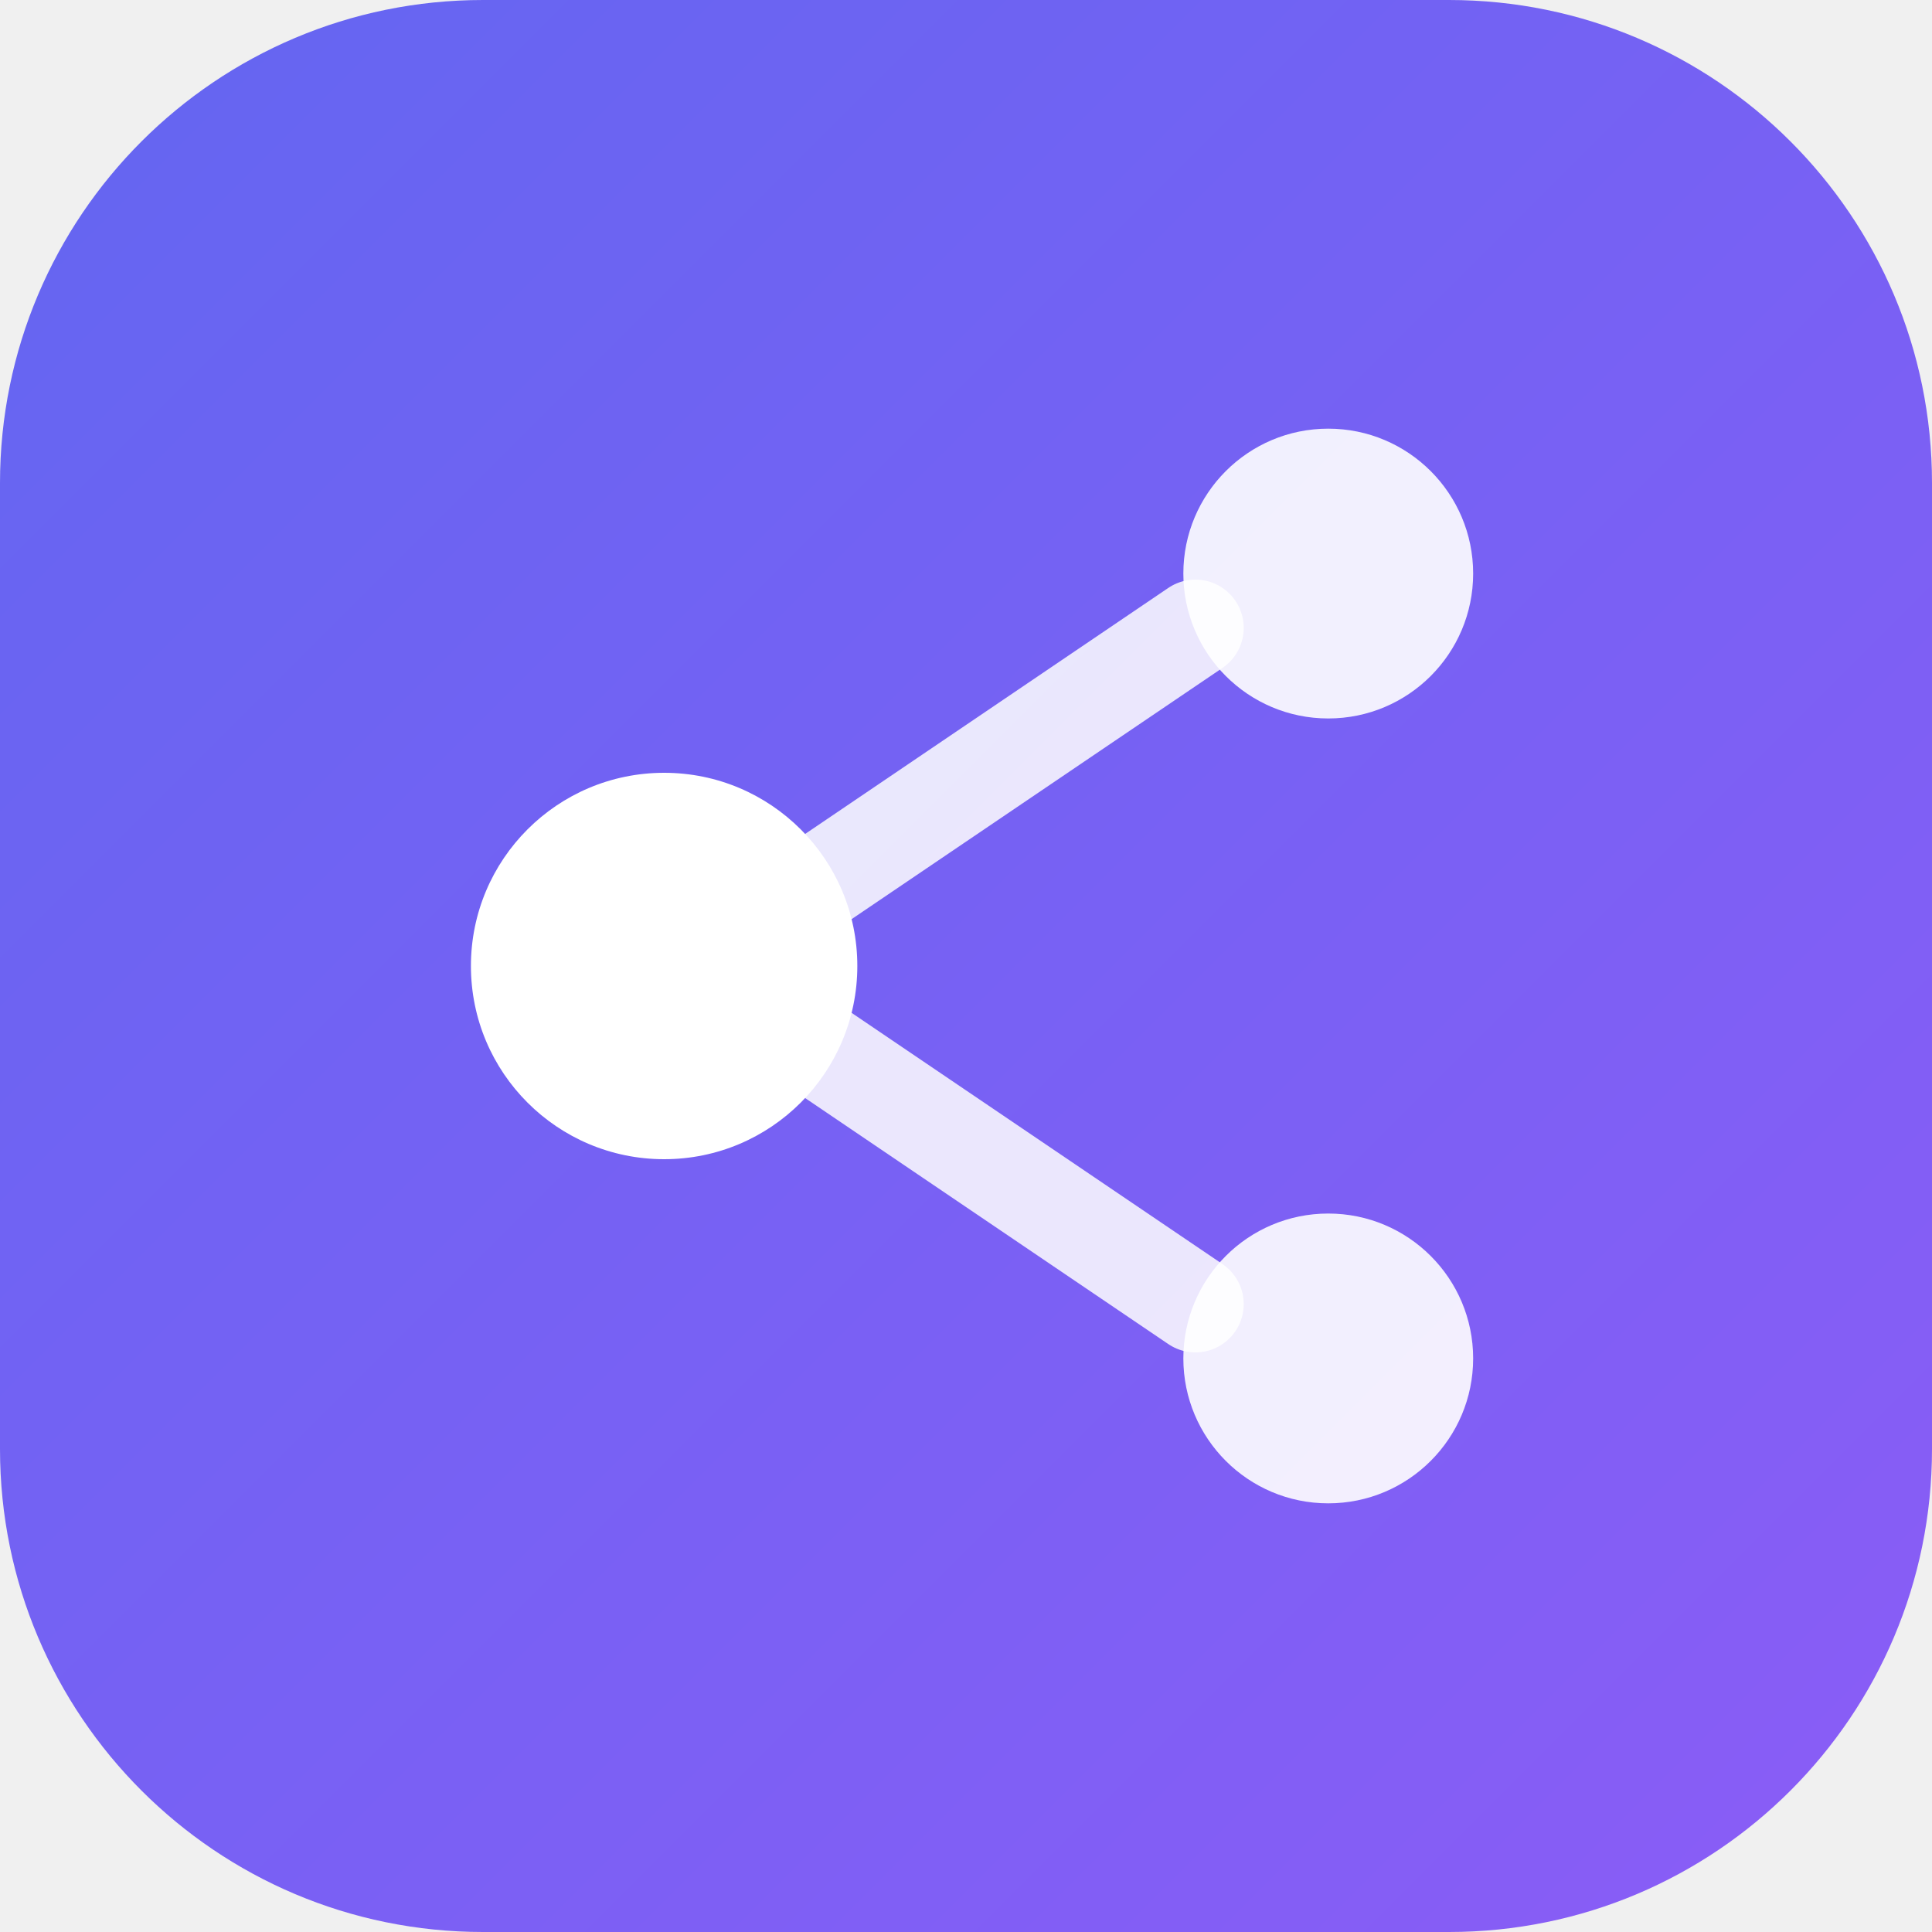
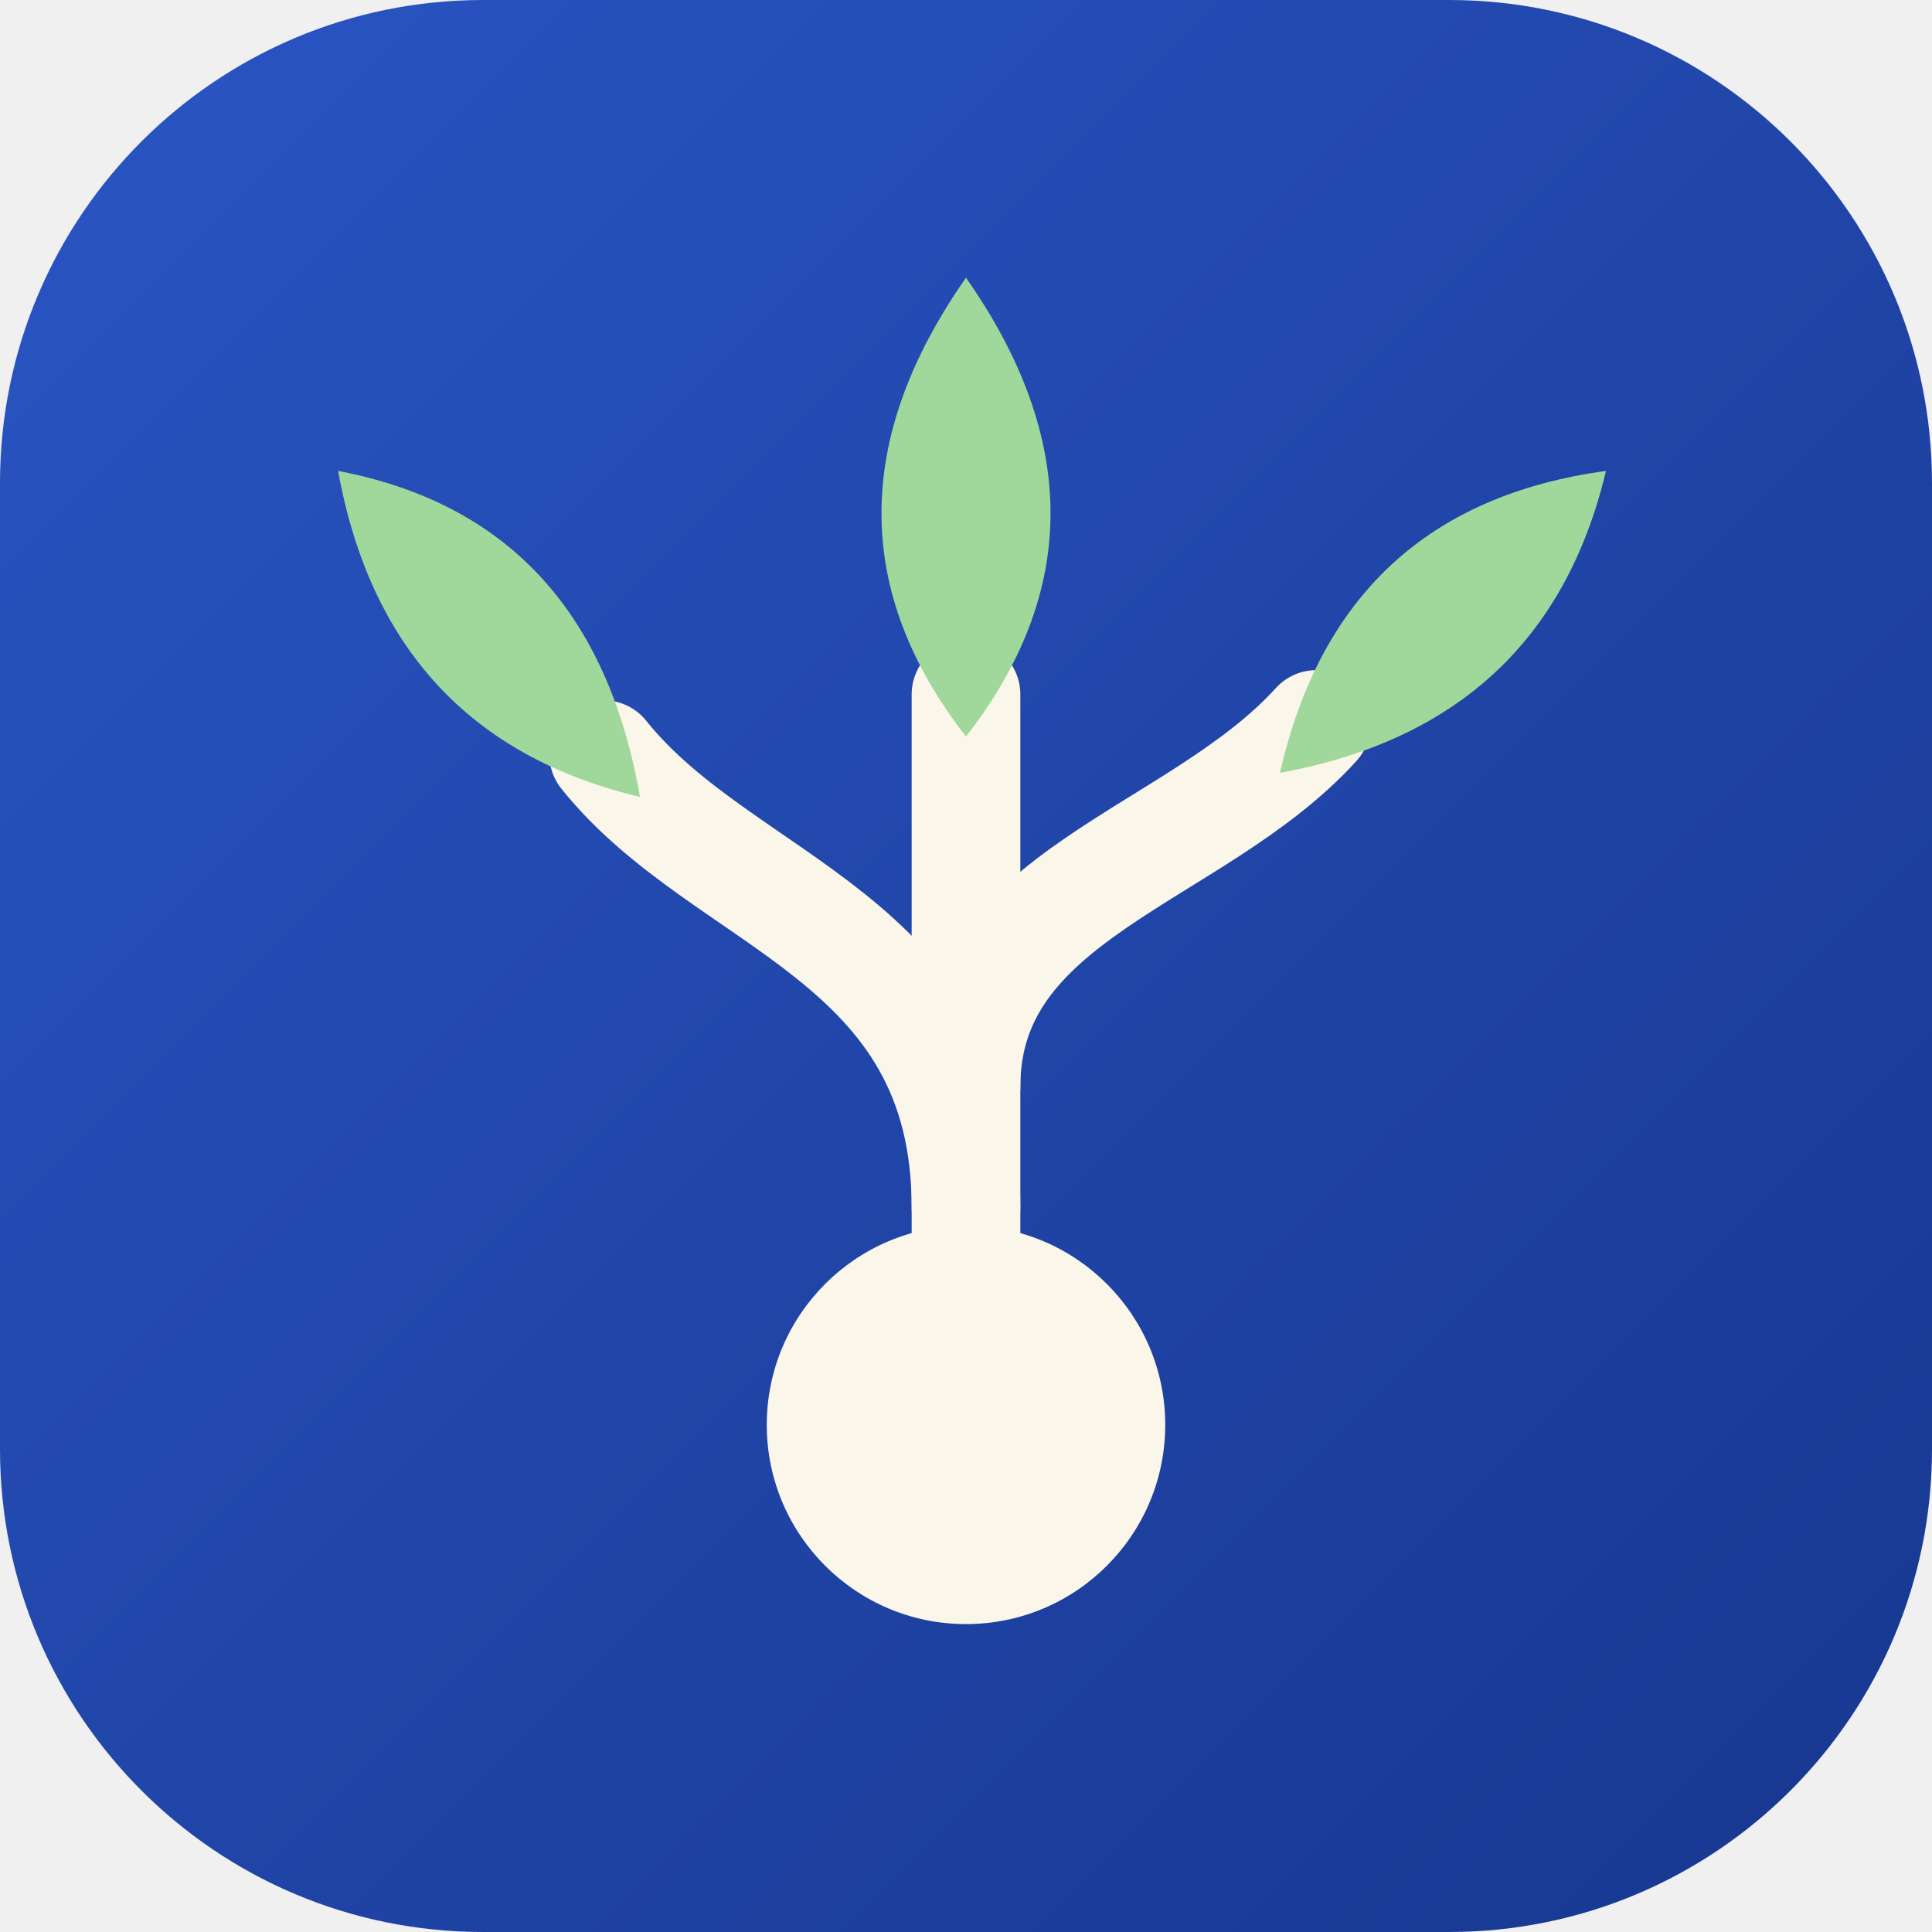
<svg xmlns="http://www.w3.org/2000/svg" width="32" height="32" viewBox="0 0 32 32">
  <defs>
-     <linearGradient id="g" x1="0" y1="0" x2="1" y2="1">
-       <stop offset="0" stop-color="#6366f1" />
-       <stop offset="1" stop-color="#8b5cf6" />
+     <linearGradient id="t" x1="0" y1="0" x2="1" y2="1">
+       <stop offset="0" stop-color="#2a55c4" />
+       <stop offset="1" stop-color="#17378f" />
    </linearGradient>
  </defs>
-   <rect width="32" height="32" rx="8" fill="url(#g)" />
-   <circle cx="11" cy="16" r="3.2" fill="#fff" />
-   <circle cx="22" cy="9.5" r="2.4" fill="#fff" opacity="0.9" />
-   <circle cx="22" cy="22.5" r="2.4" fill="#fff" opacity="0.9" />
-   <path d="M13.6 14.6 19.8 10.4M13.6 17.4 19.8 21.6" stroke="#fff" stroke-width="1.6" stroke-linecap="round" opacity="0.85" />
+   <rect width="32" height="32" rx="8" fill="url(#t)" />
+   <g fill="none" stroke="#fbf6ea" stroke-width="1.8" stroke-linecap="round">
+     <path d="M16 22.5V11.5" />
+     <path d="M16 20C16 15.5 12 15 10 12.5" />
+     <path d="M16 18C16 14.8 19.8 14.2 21.8 12" />
+   </g>
+   <g fill="#9fd89a">
+     <path d="M16 12.2Q13.2 8.6 16 4.6Q18.8 8.6 16 12.2Z" />
+     <path d="M10.6 13.2Q6.4 12.2 5.6 7.8Q9.8 8.6 10.6 13.2Z" />
+     <path d="M21.2 12.8Q22.2 8.4 26.6 7.8Q25.6 12 21.2 12.8Z" />
+   </g>
+   <circle cx="16" cy="23.6" r="3.3" fill="#fbf6ea" />
</svg>
